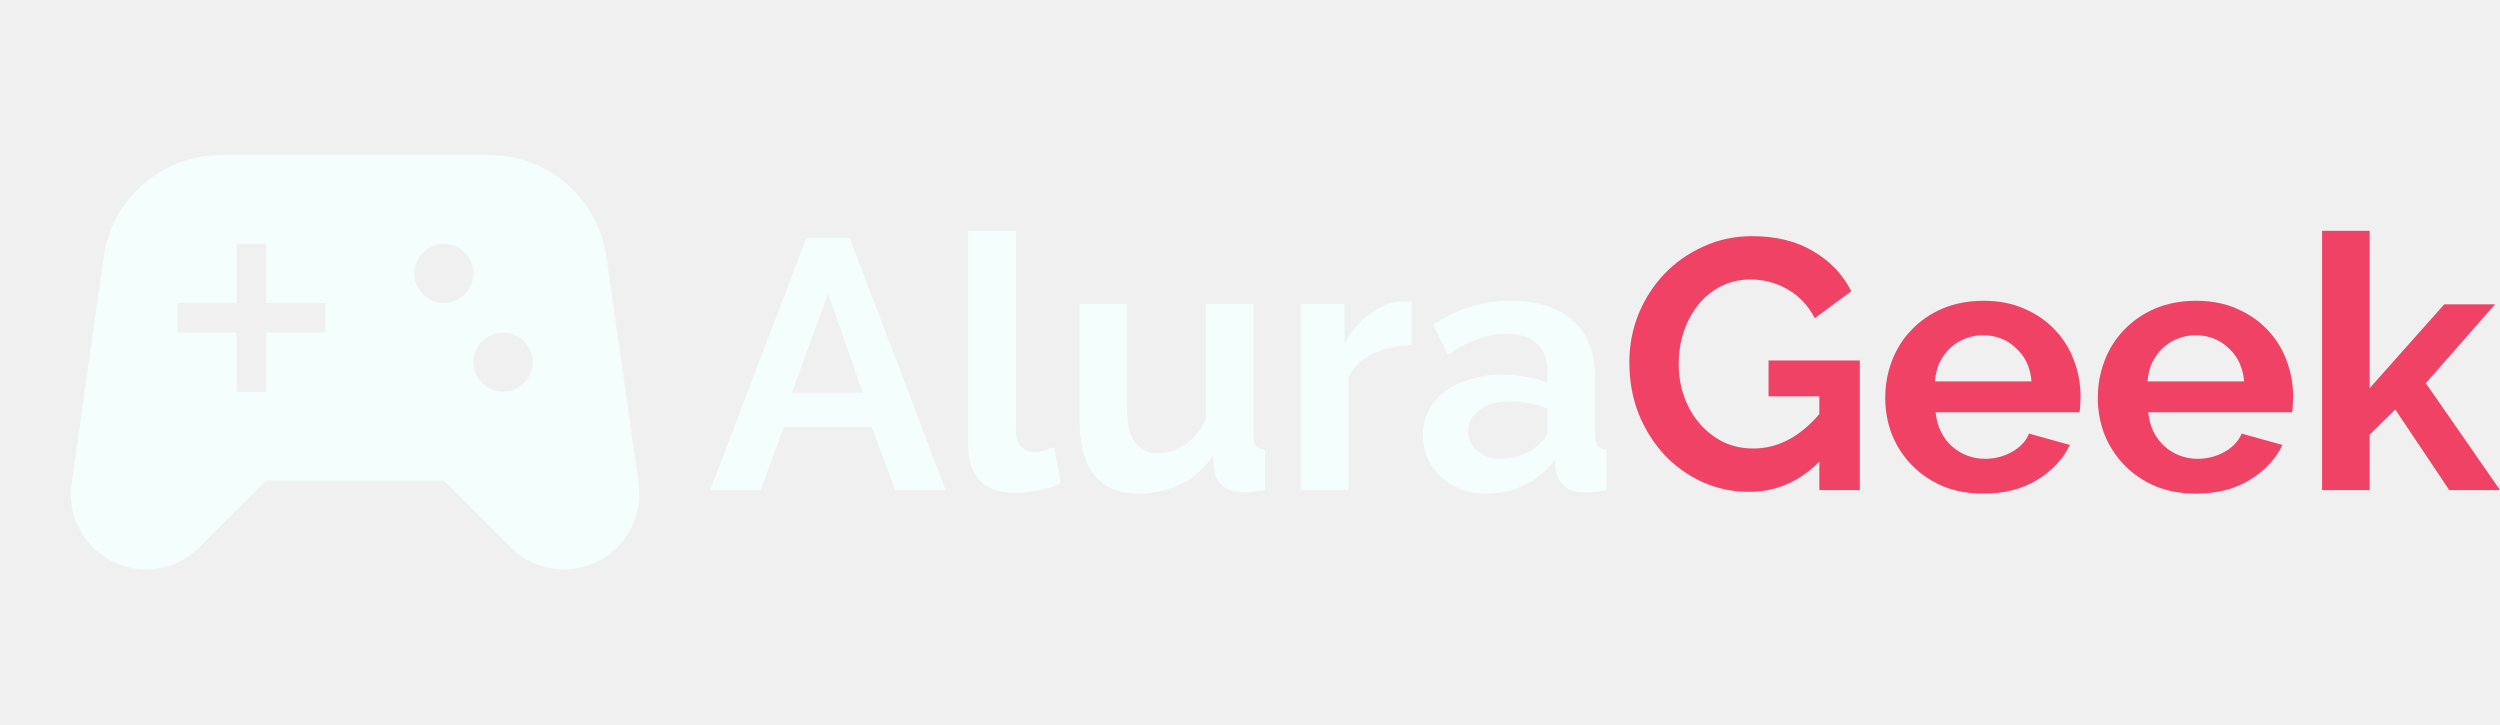
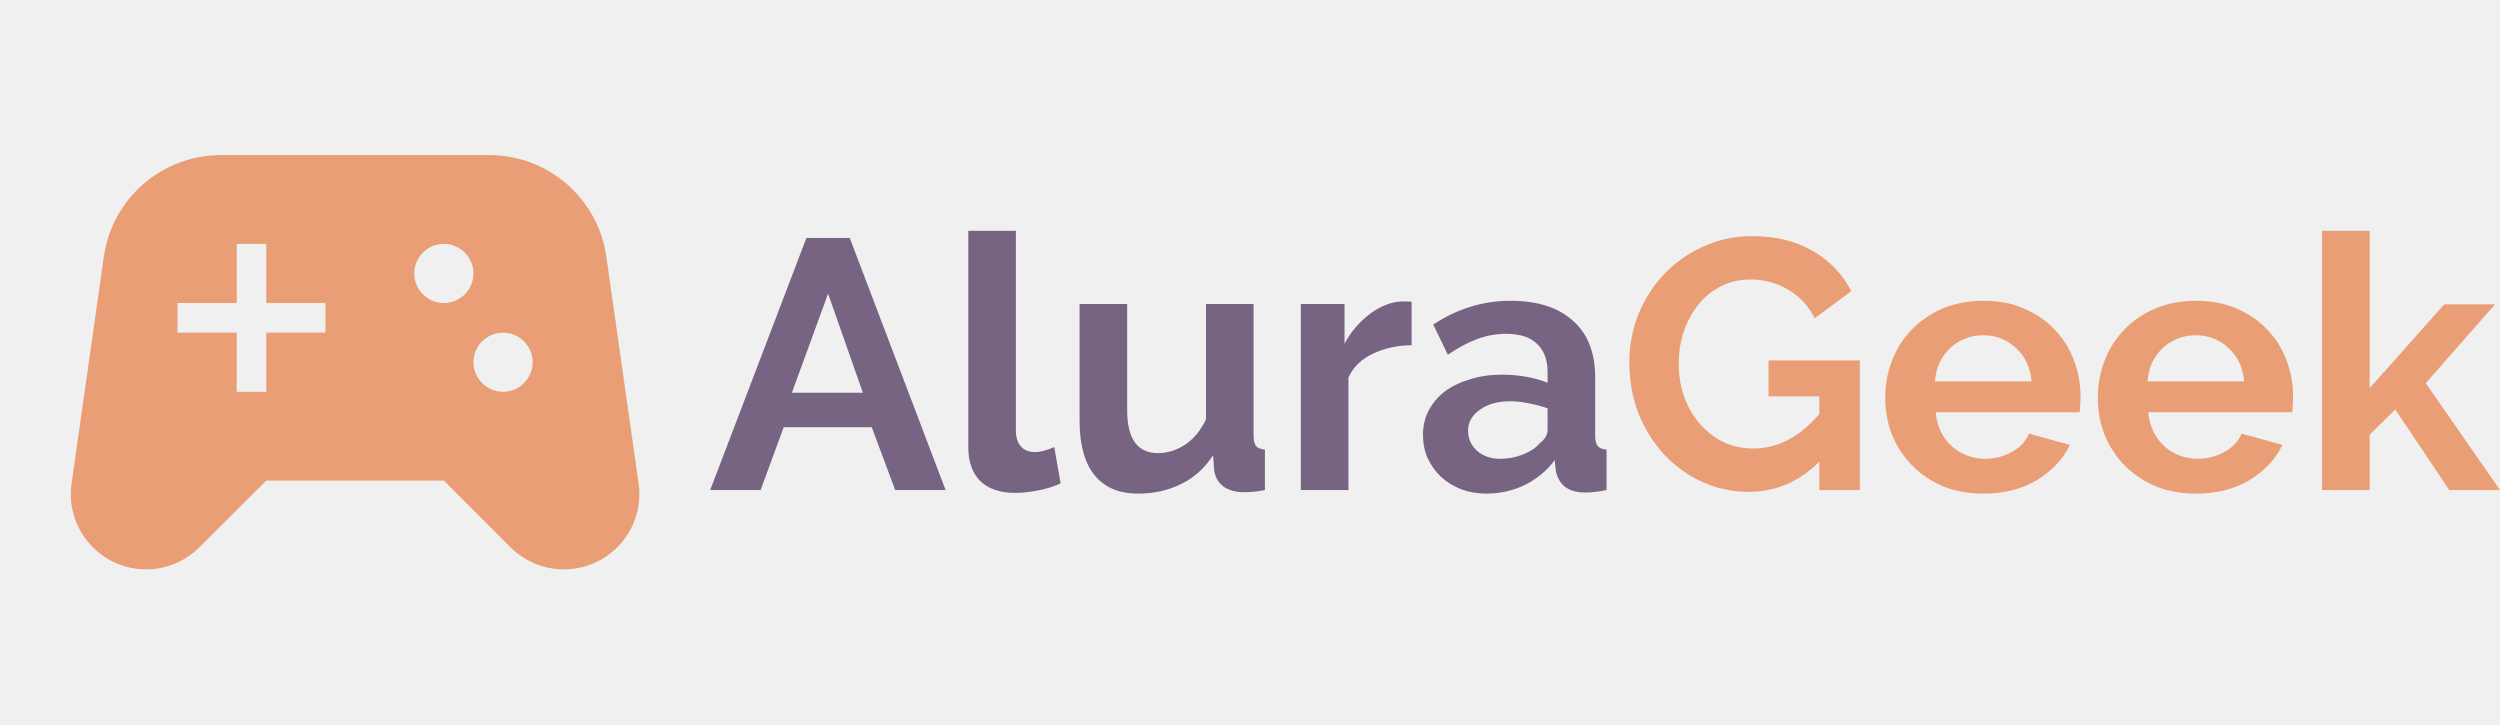
<svg xmlns="http://www.w3.org/2000/svg" width="176" height="51" viewBox="0 0 176 51" fill="none">
  <g clip-path="url(#clip0_55_1110)">
-     <path d="M44.956 34.021L42.685 18.062C42.102 13.958 38.581 10.917 34.435 10.917H15.562C11.416 10.917 7.895 13.958 7.312 18.062L5.041 34.021C4.583 37.229 7.062 40.083 10.291 40.083C11.708 40.083 13.041 39.521 14.041 38.521L18.749 33.833H31.248L35.935 38.521C36.935 39.521 38.289 40.083 39.685 40.083C42.935 40.083 45.414 37.229 44.956 34.021ZM22.915 23.417H18.749V27.583H16.666V23.417H12.499V21.333H16.666V17.167H18.749V21.333H22.915V23.417ZM31.248 21.333C30.102 21.333 29.165 20.396 29.165 19.25C29.165 18.104 30.102 17.167 31.248 17.167C32.394 17.167 33.331 18.104 33.331 19.25C33.331 20.396 32.394 21.333 31.248 21.333ZM35.415 27.583C34.269 27.583 33.331 26.646 33.331 25.5C33.331 24.354 34.269 23.417 35.415 23.417C36.56 23.417 37.498 24.354 37.498 25.5C37.498 26.646 36.56 27.583 35.415 27.583Z" fill="#F4FFFD" />
+     <path d="M44.956 34.021L42.685 18.062C42.102 13.958 38.581 10.917 34.435 10.917H15.562C11.416 10.917 7.895 13.958 7.312 18.062L5.041 34.021C4.583 37.229 7.062 40.083 10.291 40.083C11.708 40.083 13.041 39.521 14.041 38.521L18.749 33.833H31.248L35.935 38.521C36.935 39.521 38.289 40.083 39.685 40.083C42.935 40.083 45.414 37.229 44.956 34.021ZM22.915 23.417H18.749V27.583H16.666V23.417H12.499V21.333H16.666V17.167H18.749V21.333H22.915V23.417ZM31.248 21.333C30.102 21.333 29.165 20.396 29.165 19.25C29.165 18.104 30.102 17.167 31.248 17.167C32.394 17.167 33.331 18.104 33.331 19.25C33.331 20.396 32.394 21.333 31.248 21.333ZM35.415 27.583C34.269 27.583 33.331 26.646 33.331 25.5C33.331 24.354 34.269 23.417 35.415 23.417C36.56 23.417 37.498 24.354 37.498 25.5C37.498 26.646 36.56 27.583 35.415 27.583Z" fill="#E99E75" />
  </g>
-   <path d="M128.081 32.5C126.664 33.917 125.014 34.625 123.131 34.625C121.964 34.625 120.864 34.392 119.831 33.925C118.814 33.458 117.923 32.817 117.156 32C116.406 31.183 115.806 30.225 115.356 29.125C114.923 28.008 114.706 26.808 114.706 25.525C114.706 24.308 114.923 23.167 115.356 22.1C115.806 21.017 116.415 20.075 117.181 19.275C117.964 18.458 118.881 17.817 119.931 17.35C120.981 16.867 122.123 16.625 123.356 16.625C125.022 16.625 126.447 16.975 127.631 17.675C128.831 18.375 129.73 19.317 130.33 20.5L127.756 22.4C127.306 21.517 126.672 20.842 125.856 20.375C125.056 19.908 124.181 19.675 123.231 19.675C122.481 19.675 121.789 19.833 121.156 20.15C120.539 20.467 120.006 20.9 119.556 21.45C119.123 22 118.781 22.633 118.531 23.35C118.298 24.067 118.181 24.825 118.181 25.625C118.181 26.458 118.314 27.242 118.581 27.975C118.848 28.692 119.214 29.317 119.681 29.85C120.148 30.383 120.698 30.808 121.331 31.125C121.981 31.425 122.681 31.575 123.431 31.575C125.147 31.575 126.697 30.767 128.081 29.15V27.9H124.506V25.375H130.93V34.5H128.081V32.5Z" fill="#F04265" />
-   <path d="M139.62 34.75C138.57 34.75 137.62 34.575 136.77 34.225C135.92 33.858 135.195 33.367 134.595 32.75C133.995 32.133 133.529 31.417 133.195 30.6C132.879 29.783 132.721 28.925 132.721 28.025C132.721 27.092 132.879 26.217 133.195 25.4C133.512 24.567 133.97 23.842 134.57 23.225C135.17 22.592 135.895 22.092 136.745 21.725C137.612 21.358 138.579 21.175 139.645 21.175C140.712 21.175 141.662 21.358 142.495 21.725C143.345 22.092 144.062 22.583 144.645 23.2C145.245 23.817 145.695 24.533 145.995 25.35C146.311 26.167 146.47 27.017 146.47 27.9C146.47 28.117 146.461 28.325 146.445 28.525C146.445 28.725 146.428 28.892 146.395 29.025H136.27C136.32 29.542 136.445 30 136.645 30.4C136.845 30.8 137.104 31.142 137.42 31.425C137.737 31.708 138.095 31.925 138.495 32.075C138.895 32.225 139.312 32.3 139.745 32.3C140.412 32.3 141.037 32.142 141.62 31.825C142.22 31.492 142.628 31.058 142.845 30.525L145.72 31.325C145.236 32.325 144.462 33.15 143.395 33.8C142.345 34.433 141.087 34.75 139.62 34.75ZM143.02 26.85C142.937 25.867 142.57 25.083 141.92 24.5C141.287 23.9 140.512 23.6 139.595 23.6C139.145 23.6 138.72 23.683 138.32 23.85C137.937 24 137.595 24.217 137.295 24.5C136.995 24.783 136.745 25.125 136.545 25.525C136.362 25.925 136.254 26.367 136.22 26.85H143.02Z" fill="#F04265" />
-   <path d="M154.585 34.75C153.535 34.75 152.585 34.575 151.735 34.225C150.885 33.858 150.16 33.367 149.56 32.75C148.96 32.133 148.494 31.417 148.16 30.6C147.844 29.783 147.686 28.925 147.686 28.025C147.686 27.092 147.844 26.217 148.16 25.4C148.477 24.567 148.935 23.842 149.535 23.225C150.135 22.592 150.86 22.092 151.71 21.725C152.577 21.358 153.543 21.175 154.61 21.175C155.677 21.175 156.627 21.358 157.46 21.725C158.31 22.092 159.027 22.583 159.61 23.2C160.21 23.817 160.66 24.533 160.96 25.35C161.276 26.167 161.435 27.017 161.435 27.9C161.435 28.117 161.426 28.325 161.41 28.525C161.41 28.725 161.393 28.892 161.36 29.025H151.235C151.285 29.542 151.41 30 151.61 30.4C151.81 30.8 152.069 31.142 152.385 31.425C152.702 31.708 153.06 31.925 153.46 32.075C153.86 32.225 154.277 32.3 154.71 32.3C155.377 32.3 156.002 32.142 156.585 31.825C157.185 31.492 157.593 31.058 157.81 30.525L160.685 31.325C160.201 32.325 159.427 33.15 158.36 33.8C157.31 34.433 156.052 34.75 154.585 34.75ZM157.985 26.85C157.902 25.867 157.535 25.083 156.885 24.5C156.252 23.9 155.477 23.6 154.56 23.6C154.11 23.6 153.685 23.683 153.285 23.85C152.902 24 152.56 24.217 152.26 24.5C151.96 24.783 151.71 25.125 151.51 25.525C151.327 25.925 151.219 26.367 151.185 26.85H157.985Z" fill="#F04265" />
-   <path d="M172.425 34.5L168.625 28.825L166.825 30.6V34.5H163.475V16.25H166.825V27.325L172.075 21.425H175.65L170.775 26.975L176 34.5H172.425Z" fill="#F04265" />
-   <path d="M56.772 16.75H59.822L66.571 34.5H63.021L61.371 30.075H55.172L53.547 34.5H49.997L56.772 16.75ZM60.746 27.65L58.297 20.675L55.747 27.65H60.746Z" fill="#F4FFFD" />
-   <path d="M68.168 16.25H71.518V30.3C71.518 30.783 71.634 31.158 71.868 31.425C72.101 31.692 72.434 31.825 72.868 31.825C73.068 31.825 73.284 31.792 73.518 31.725C73.768 31.658 74.001 31.575 74.218 31.475L74.668 34.025C74.218 34.242 73.693 34.408 73.093 34.525C72.493 34.642 71.951 34.7 71.468 34.7C70.418 34.7 69.601 34.425 69.018 33.875C68.451 33.308 68.168 32.508 68.168 31.475V16.25Z" fill="#F4FFFD" />
-   <path d="M80.127 34.75C78.777 34.75 77.752 34.317 77.052 33.45C76.352 32.583 76.002 31.3 76.002 29.6V21.4H79.352V28.875C79.352 30.892 80.077 31.9 81.527 31.9C82.177 31.9 82.802 31.708 83.402 31.325C84.018 30.925 84.518 30.325 84.901 29.525V21.4H88.251V30.65C88.251 31 88.31 31.25 88.426 31.4C88.56 31.55 88.768 31.633 89.051 31.65V34.5C88.718 34.567 88.435 34.608 88.201 34.625C87.985 34.642 87.785 34.65 87.601 34.65C87.001 34.65 86.51 34.517 86.126 34.25C85.76 33.967 85.543 33.583 85.477 33.1L85.401 32.05C84.818 32.95 84.068 33.625 83.152 34.075C82.235 34.525 81.227 34.75 80.127 34.75Z" fill="#F4FFFD" />
-   <path d="M99.38 24.3C98.363 24.317 97.455 24.517 96.655 24.9C95.855 25.267 95.28 25.825 94.93 26.575V34.5H91.58V21.4H94.655V24.2C94.888 23.75 95.163 23.35 95.48 23C95.797 22.633 96.138 22.317 96.505 22.05C96.872 21.783 97.238 21.583 97.605 21.45C97.988 21.3 98.355 21.225 98.705 21.225C98.888 21.225 99.022 21.225 99.105 21.225C99.205 21.225 99.296 21.233 99.38 21.25V24.3Z" fill="#F4FFFD" />
-   <path d="M104.652 34.75C104.018 34.75 103.427 34.65 102.877 34.45C102.327 34.233 101.852 33.942 101.452 33.575C101.052 33.192 100.735 32.75 100.502 32.25C100.285 31.75 100.177 31.2 100.177 30.6C100.177 29.983 100.31 29.417 100.577 28.9C100.86 28.367 101.243 27.917 101.727 27.55C102.227 27.183 102.818 26.9 103.502 26.7C104.185 26.483 104.935 26.375 105.752 26.375C106.335 26.375 106.901 26.425 107.451 26.525C108.018 26.625 108.518 26.767 108.951 26.95V26.2C108.951 25.333 108.701 24.667 108.201 24.2C107.718 23.733 106.993 23.5 106.027 23.5C105.327 23.5 104.643 23.625 103.977 23.875C103.31 24.125 102.627 24.492 101.927 24.975L100.902 22.85C102.585 21.733 104.402 21.175 106.352 21.175C108.235 21.175 109.693 21.642 110.726 22.575C111.776 23.492 112.301 24.825 112.301 26.575V30.65C112.301 31 112.359 31.25 112.476 31.4C112.609 31.55 112.818 31.633 113.101 31.65V34.5C112.534 34.617 112.043 34.675 111.626 34.675C110.993 34.675 110.501 34.533 110.151 34.25C109.818 33.967 109.61 33.592 109.526 33.125L109.451 32.4C108.868 33.167 108.16 33.75 107.326 34.15C106.493 34.55 105.602 34.75 104.652 34.75ZM105.602 32.3C106.168 32.3 106.701 32.2 107.201 32C107.718 31.8 108.118 31.533 108.401 31.2C108.768 30.917 108.951 30.6 108.951 30.25V28.75C108.551 28.6 108.118 28.483 107.651 28.4C107.185 28.3 106.735 28.25 106.302 28.25C105.435 28.25 104.727 28.45 104.177 28.85C103.627 29.233 103.352 29.725 103.352 30.325C103.352 30.892 103.568 31.367 104.002 31.75C104.435 32.117 104.968 32.3 105.602 32.3Z" fill="#F4FFFD" />
+   <path d="M128.081 32.5C126.664 33.917 125.014 34.625 123.131 34.625C121.964 34.625 120.864 34.392 119.831 33.925C118.814 33.458 117.923 32.817 117.156 32C116.406 31.183 115.806 30.225 115.356 29.125C114.923 28.008 114.706 26.808 114.706 25.525C114.706 24.308 114.923 23.167 115.356 22.1C115.806 21.017 116.415 20.075 117.181 19.275C117.964 18.458 118.881 17.817 119.931 17.35C120.981 16.867 122.123 16.625 123.356 16.625C125.022 16.625 126.447 16.975 127.631 17.675C128.831 18.375 129.73 19.317 130.33 20.5L127.756 22.4C127.306 21.517 126.672 20.842 125.856 20.375C125.056 19.908 124.181 19.675 123.231 19.675C122.481 19.675 121.789 19.833 121.156 20.15C120.539 20.467 120.006 20.9 119.556 21.45C119.123 22 118.781 22.633 118.531 23.35C118.298 24.067 118.181 24.825 118.181 25.625C118.181 26.458 118.314 27.242 118.581 27.975C118.848 28.692 119.214 29.317 119.681 29.85C120.148 30.383 120.698 30.808 121.331 31.125C121.981 31.425 122.681 31.575 123.431 31.575C125.147 31.575 126.697 30.767 128.081 29.15V27.9H124.506V25.375H130.93V34.5H128.081V32.5Z" fill="#E99E75" />
+   <path d="M139.62 34.75C138.57 34.75 137.62 34.575 136.77 34.225C135.92 33.858 135.195 33.367 134.595 32.75C133.995 32.133 133.529 31.417 133.195 30.6C132.879 29.783 132.721 28.925 132.721 28.025C132.721 27.092 132.879 26.217 133.195 25.4C133.512 24.567 133.97 23.842 134.57 23.225C135.17 22.592 135.895 22.092 136.745 21.725C137.612 21.358 138.579 21.175 139.645 21.175C140.712 21.175 141.662 21.358 142.495 21.725C143.345 22.092 144.062 22.583 144.645 23.2C145.245 23.817 145.695 24.533 145.995 25.35C146.311 26.167 146.47 27.017 146.47 27.9C146.47 28.117 146.461 28.325 146.445 28.525C146.445 28.725 146.428 28.892 146.395 29.025H136.27C136.32 29.542 136.445 30 136.645 30.4C136.845 30.8 137.104 31.142 137.42 31.425C137.737 31.708 138.095 31.925 138.495 32.075C138.895 32.225 139.312 32.3 139.745 32.3C140.412 32.3 141.037 32.142 141.62 31.825C142.22 31.492 142.628 31.058 142.845 30.525L145.72 31.325C145.236 32.325 144.462 33.15 143.395 33.8C142.345 34.433 141.087 34.75 139.62 34.75ZM143.02 26.85C142.937 25.867 142.57 25.083 141.92 24.5C141.287 23.9 140.512 23.6 139.595 23.6C139.145 23.6 138.72 23.683 138.32 23.85C137.937 24 137.595 24.217 137.295 24.5C136.995 24.783 136.745 25.125 136.545 25.525C136.362 25.925 136.254 26.367 136.22 26.85H143.02Z" fill="#E99E75" />
+   <path d="M154.585 34.75C153.535 34.75 152.585 34.575 151.735 34.225C150.885 33.858 150.16 33.367 149.56 32.75C148.96 32.133 148.494 31.417 148.16 30.6C147.844 29.783 147.686 28.925 147.686 28.025C147.686 27.092 147.844 26.217 148.16 25.4C148.477 24.567 148.935 23.842 149.535 23.225C150.135 22.592 150.86 22.092 151.71 21.725C152.577 21.358 153.543 21.175 154.61 21.175C155.677 21.175 156.627 21.358 157.46 21.725C158.31 22.092 159.027 22.583 159.61 23.2C160.21 23.817 160.66 24.533 160.96 25.35C161.276 26.167 161.435 27.017 161.435 27.9C161.435 28.117 161.426 28.325 161.41 28.525C161.41 28.725 161.393 28.892 161.36 29.025H151.235C151.285 29.542 151.41 30 151.61 30.4C151.81 30.8 152.069 31.142 152.385 31.425C152.702 31.708 153.06 31.925 153.46 32.075C153.86 32.225 154.277 32.3 154.71 32.3C155.377 32.3 156.002 32.142 156.585 31.825C157.185 31.492 157.593 31.058 157.81 30.525L160.685 31.325C160.201 32.325 159.427 33.15 158.36 33.8C157.31 34.433 156.052 34.75 154.585 34.75ZM157.985 26.85C157.902 25.867 157.535 25.083 156.885 24.5C156.252 23.9 155.477 23.6 154.56 23.6C154.11 23.6 153.685 23.683 153.285 23.85C152.902 24 152.56 24.217 152.26 24.5C151.96 24.783 151.71 25.125 151.51 25.525C151.327 25.925 151.219 26.367 151.185 26.85H157.985Z" fill="#E99E75" />
+   <path d="M172.425 34.5L168.625 28.825L166.825 30.6V34.5H163.475V16.25H166.825V27.325L172.075 21.425H175.65L170.775 26.975L176 34.5H172.425Z" fill="#E99E75" />
+   <path d="M56.772 16.75H59.822L66.571 34.5H63.021L61.371 30.075H55.172L53.547 34.5H49.997L56.772 16.75ZM60.746 27.65L58.297 20.675L55.747 27.65H60.746Z" fill="#776483" />
+   <path d="M68.168 16.25H71.518V30.3C71.518 30.783 71.634 31.158 71.868 31.425C72.101 31.692 72.434 31.825 72.868 31.825C73.068 31.825 73.284 31.792 73.518 31.725C73.768 31.658 74.001 31.575 74.218 31.475L74.668 34.025C74.218 34.242 73.693 34.408 73.093 34.525C72.493 34.642 71.951 34.7 71.468 34.7C70.418 34.7 69.601 34.425 69.018 33.875C68.451 33.308 68.168 32.508 68.168 31.475V16.25Z" fill="#776483" />
+   <path d="M80.127 34.75C78.777 34.75 77.752 34.317 77.052 33.45C76.352 32.583 76.002 31.3 76.002 29.6V21.4H79.352V28.875C79.352 30.892 80.077 31.9 81.527 31.9C82.177 31.9 82.802 31.708 83.402 31.325C84.018 30.925 84.518 30.325 84.901 29.525V21.4H88.251V30.65C88.251 31 88.31 31.25 88.426 31.4C88.56 31.55 88.768 31.633 89.051 31.65V34.5C88.718 34.567 88.435 34.608 88.201 34.625C87.985 34.642 87.785 34.65 87.601 34.65C87.001 34.65 86.51 34.517 86.126 34.25C85.76 33.967 85.543 33.583 85.477 33.1L85.401 32.05C84.818 32.95 84.068 33.625 83.152 34.075C82.235 34.525 81.227 34.75 80.127 34.75Z" fill="#776483" />
+   <path d="M99.38 24.3C98.363 24.317 97.455 24.517 96.655 24.9C95.855 25.267 95.28 25.825 94.93 26.575V34.5H91.58V21.4H94.655V24.2C94.888 23.75 95.163 23.35 95.48 23C95.797 22.633 96.138 22.317 96.505 22.05C96.872 21.783 97.238 21.583 97.605 21.45C97.988 21.3 98.355 21.225 98.705 21.225C98.888 21.225 99.022 21.225 99.105 21.225C99.205 21.225 99.296 21.233 99.38 21.25V24.3Z" fill="#776483" />
+   <path d="M104.652 34.75C104.018 34.75 103.427 34.65 102.877 34.45C102.327 34.233 101.852 33.942 101.452 33.575C101.052 33.192 100.735 32.75 100.502 32.25C100.285 31.75 100.177 31.2 100.177 30.6C100.177 29.983 100.31 29.417 100.577 28.9C100.86 28.367 101.243 27.917 101.727 27.55C102.227 27.183 102.818 26.9 103.502 26.7C104.185 26.483 104.935 26.375 105.752 26.375C106.335 26.375 106.901 26.425 107.451 26.525C108.018 26.625 108.518 26.767 108.951 26.95V26.2C108.951 25.333 108.701 24.667 108.201 24.2C107.718 23.733 106.993 23.5 106.027 23.5C105.327 23.5 104.643 23.625 103.977 23.875C103.31 24.125 102.627 24.492 101.927 24.975L100.902 22.85C102.585 21.733 104.402 21.175 106.352 21.175C108.235 21.175 109.693 21.642 110.726 22.575C111.776 23.492 112.301 24.825 112.301 26.575V30.65C112.301 31 112.359 31.25 112.476 31.4C112.609 31.55 112.818 31.633 113.101 31.65V34.5C112.534 34.617 112.043 34.675 111.626 34.675C110.993 34.675 110.501 34.533 110.151 34.25C109.818 33.967 109.61 33.592 109.526 33.125L109.451 32.4C108.868 33.167 108.16 33.75 107.326 34.15C106.493 34.55 105.602 34.75 104.652 34.75ZM105.602 32.3C106.168 32.3 106.701 32.2 107.201 32C107.718 31.8 108.118 31.533 108.401 31.2C108.768 30.917 108.951 30.6 108.951 30.25V28.75C108.551 28.6 108.118 28.483 107.651 28.4C107.185 28.3 106.735 28.25 106.302 28.25C105.435 28.25 104.727 28.45 104.177 28.85C103.627 29.233 103.352 29.725 103.352 30.325C103.352 30.892 103.568 31.367 104.002 31.75C104.435 32.117 104.968 32.3 105.602 32.3Z" fill="#776483" />
  <defs>
    <clipPath id="clip0_55_1110">
      <rect width="49.997" height="50" fill="white" transform="translate(0 0.5)" />
    </clipPath>
  </defs>
</svg>
